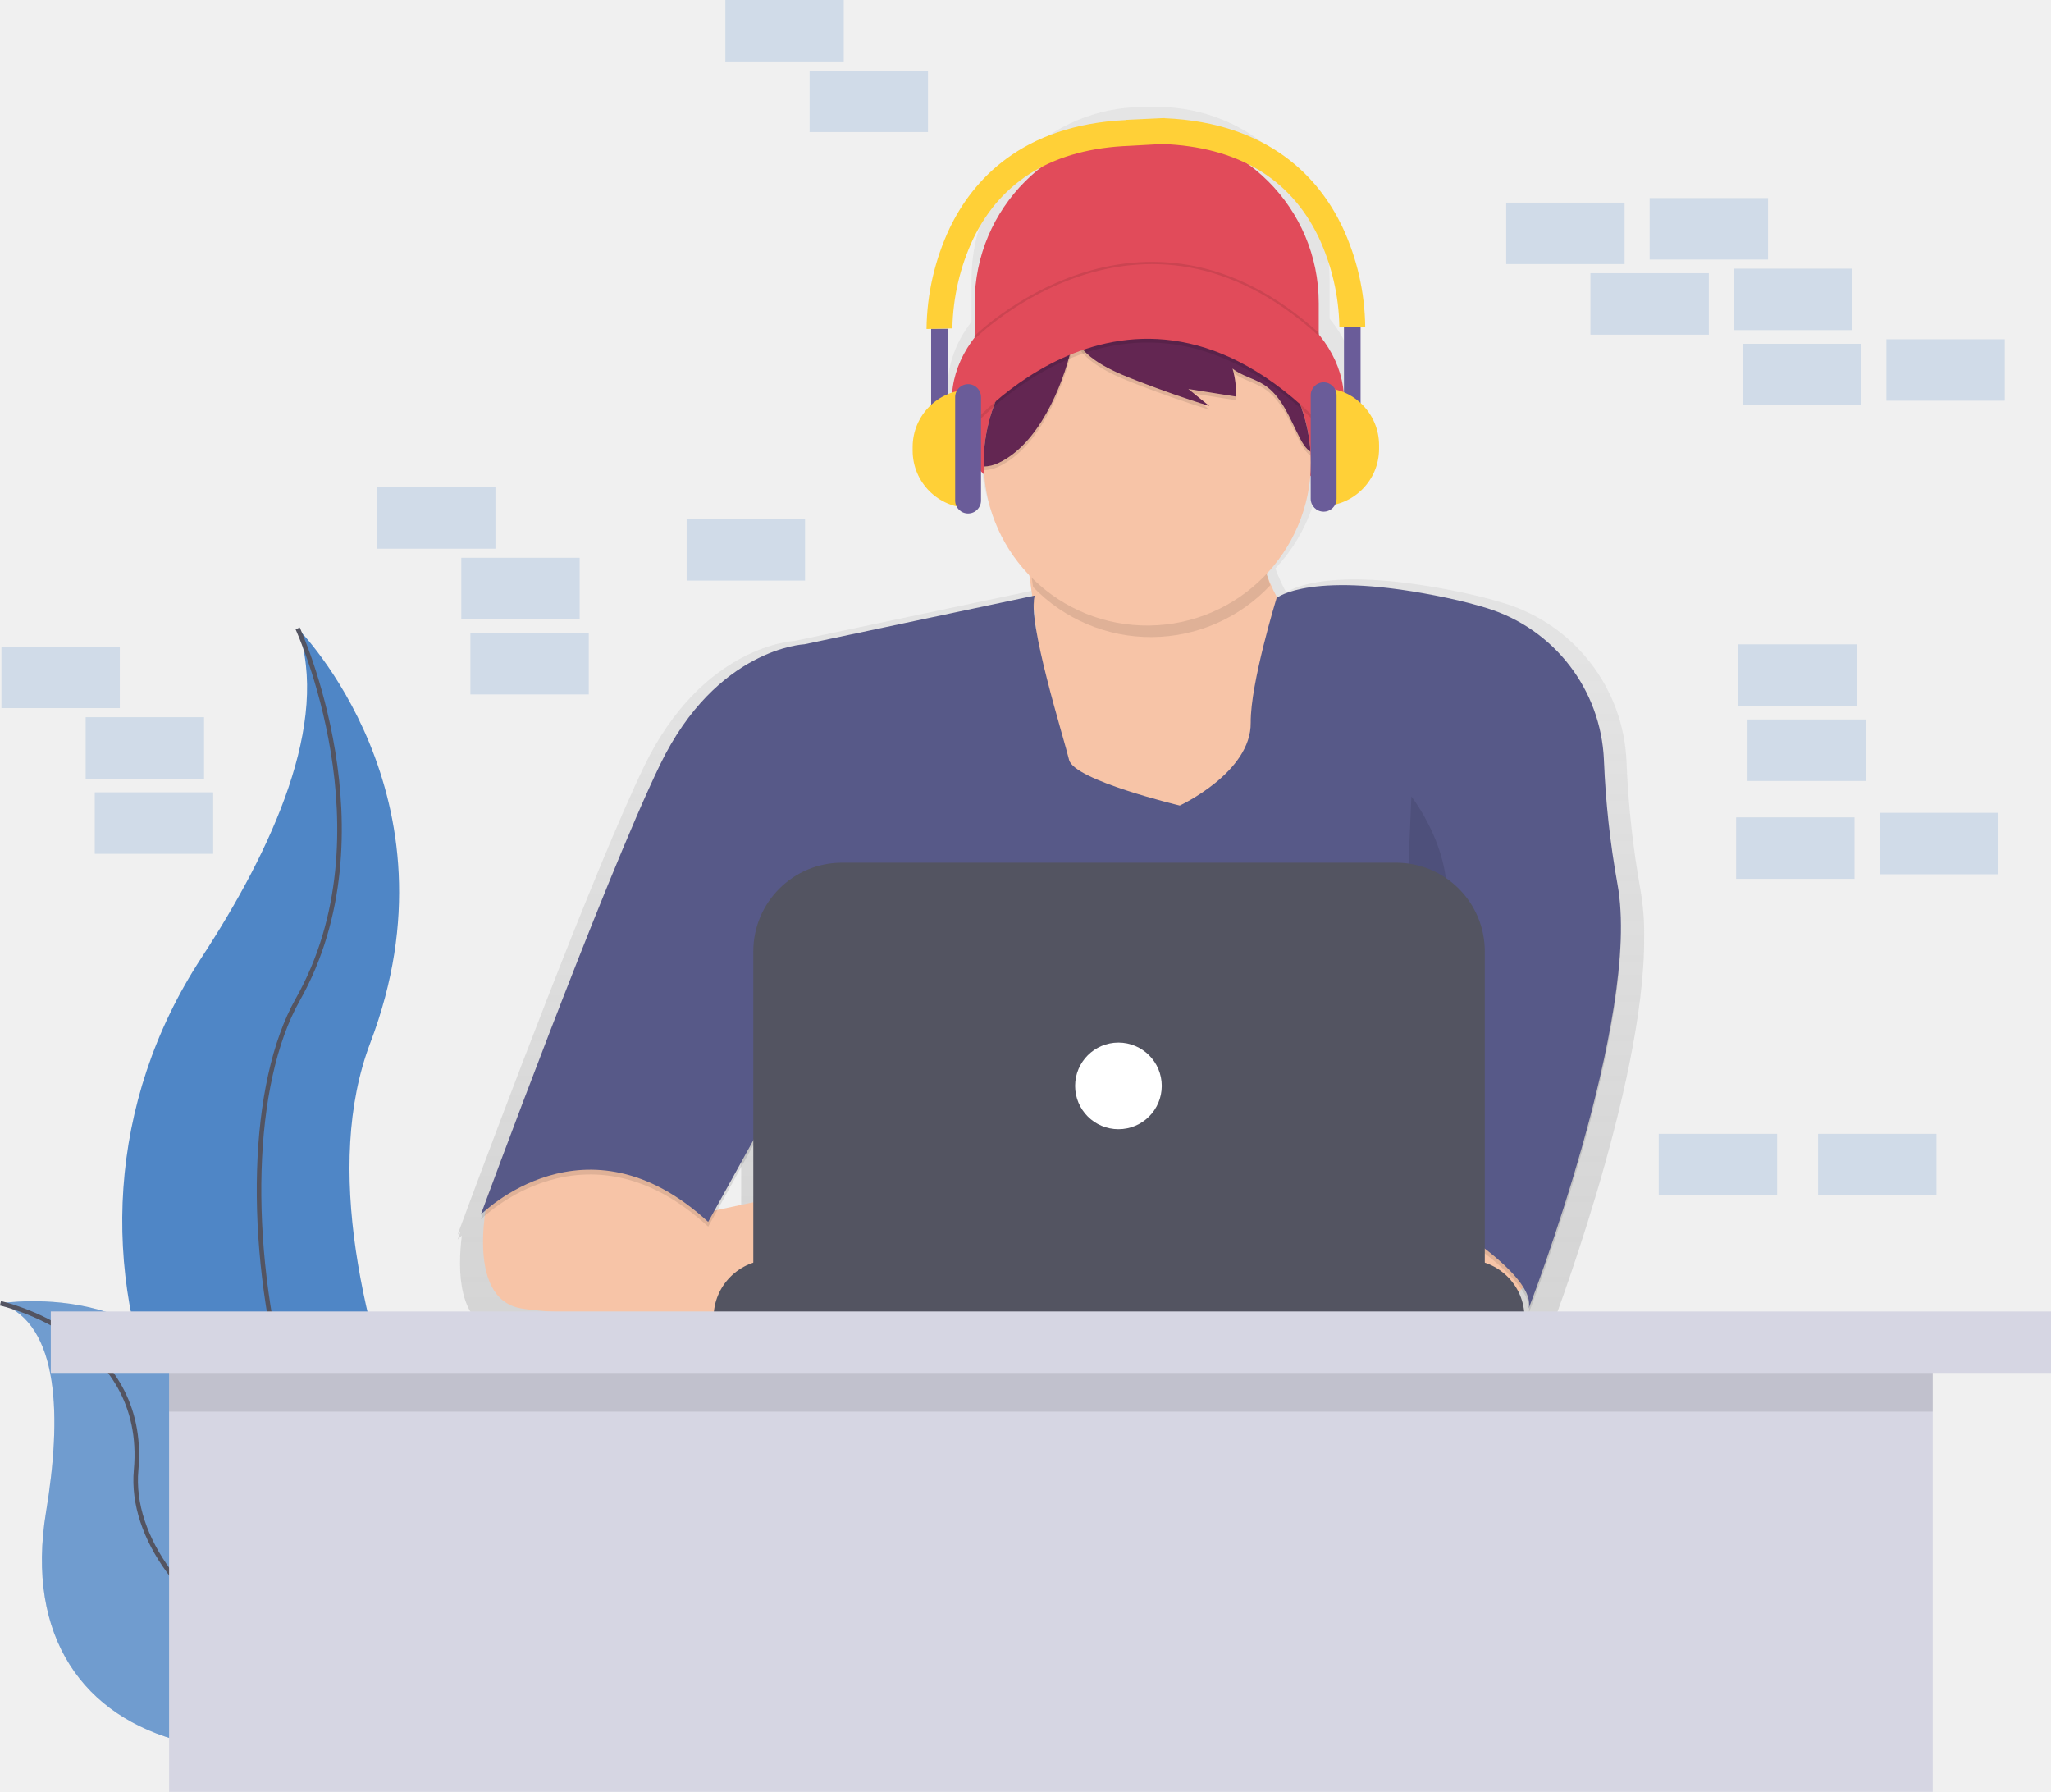
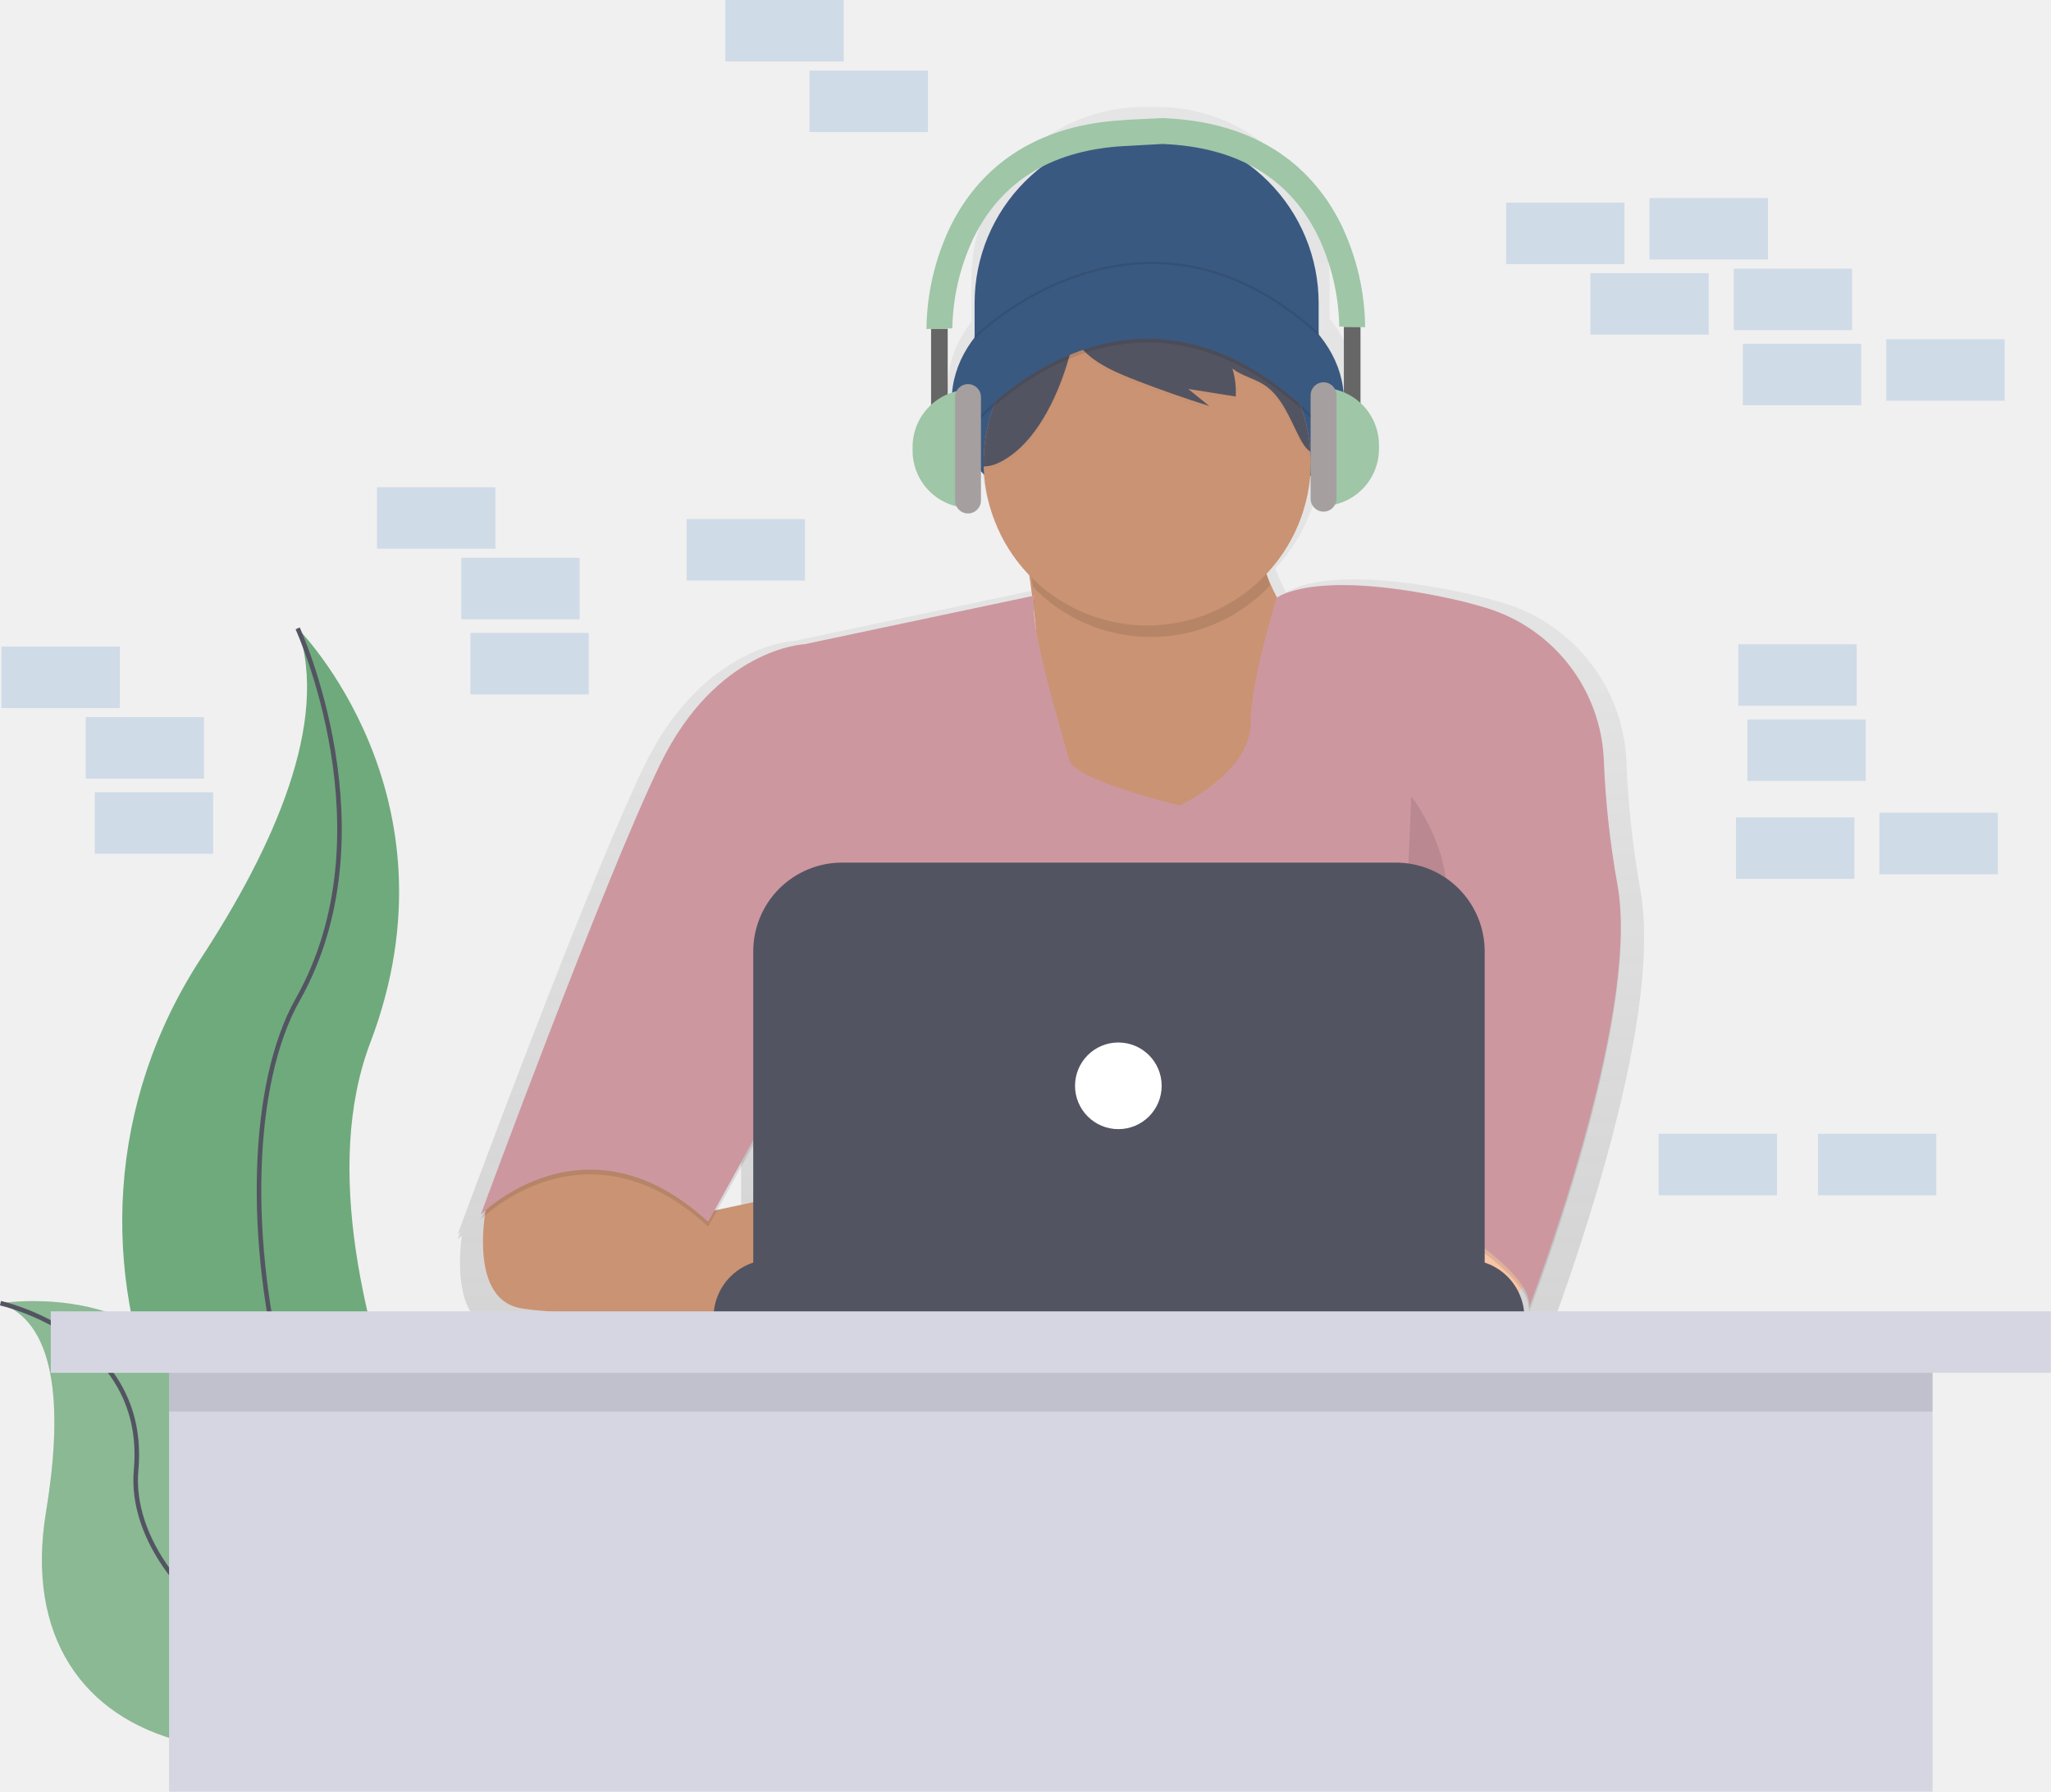
- <svg xmlns="http://www.w3.org/2000/svg" id="6088ba52-b752-42bb-ac91-0a74df332082" data-name="Layer 1" width="900.94" height="787" viewBox="0 0 900.94 787">
+ <svg xmlns="http://www.w3.org/2000/svg" width="901" height="787" viewBox="0 0 901 787" fill="none">
+   <g clip-path="url(#clip0)">
+     <path opacity="0.2" d="M815.63 283H763.63V310H815.63V283Z" fill="#4F86C6" />
+     <path opacity="0.2" d="M819.63 316H767.63V343H819.63V316Z" fill="#4F86C6" />
+     <path opacity="0.2" d="M776.63 87H724.63V114H776.63V87Z" fill="#4F86C6" />
+     <path opacity="0.2" d="M813.63 118H761.63V145H813.63V118Z" fill="#4F86C6" />
+     <path opacity="0.2" d="M713.63 89H661.63V116H713.63V89Z" fill="#4F86C6" />
+     <path opacity="0.2" d="M880.63 149H828.63V176H880.63V149Z" fill="#4F86C6" />
+     <path opacity="0.2" d="M817.63 151H765.63V178H817.63V151Z" fill="#4F86C6" />
+     <path opacity="0.2" d="M750.63 120H698.63V147H750.63V120Z" fill="#4F86C6" />
+     <path opacity="0.2" d="M877.63 357H825.63V384H877.63V357Z" fill="#4F86C6" />
+     <path opacity="0.2" d="M814.63 359H762.63V386H814.63V359Z" fill="#4F86C6" />
+     <path d="M130.75 276C130.75 276 204.04 349.29 162.67 458C121.3 566.71 233.58 747.64 233.58 747.64C233.58 747.64 232.38 747.46 230.15 747.07C79.63 720.5 4.84 548.35 88.58 420.5C119.66 372.91 145.2 317.14 130.75 276Z" fill="#6FAA7C" />
+     <path d="M130.75 276C130.75 276 172.12 365.84 130.75 439.12C89.38 512.4 123.66 718.12 233.59 747.64" stroke="#535461" stroke-width="2" stroke-miterlimit="10" />
+     <path d="M0.21 572.42C0.21 572.42 83.84 559.1 91.46 634.05C99.08 709 252.28 719.39 252.28 719.39C252.28 719.39 251.28 720.07 249.41 721.3C122.92 804.3 2.01 774.19 20.24 663.94C27.01 622.95 26.45 581.78 0.21 572.42Z" fill="#6FAA7C" />
+     <path opacity="0.2" d="M0.21 572.42C0.21 572.42 83.84 559.1 91.46 634.05C99.08 709 252.28 719.39 252.28 719.39C252.28 719.39 251.28 720.07 249.41 721.3C122.92 804.3 2.01 774.19 20.24 663.94C27.01 622.95 26.45 581.78 0.21 572.42Z" fill="#F5F5F5" />
+     <path d="M0.21 572.42C0.21 572.42 65.12 586.67 59.79 645.69C54.46 704.71 156.19 775.5 252.28 719.39" stroke="#535461" stroke-width="2" stroke-miterlimit="10" />
+     <path opacity="0.2" d="M52.63 284H0.63V311H52.63V284Z" fill="#4F86C6" />
+     <path opacity="0.2" d="M89.63 315H37.63V342H89.63V315Z" fill="#4F86C6" />
+     <path opacity="0.2" d="M370.63 0H318.63V27H370.63V0Z" fill="#4F86C6" />
+     <path opacity="0.2" d="M780.63 498H728.63V525H780.63V498Z" fill="#4F86C6" />
+     <path opacity="0.2" d="M93.63 348H41.63V375H93.63V348Z" fill="#4F86C6" />
+     <path opacity="0.2" d="M407.63 31H355.63V58H407.63V31Z" fill="#4F86C6" />
+     <path opacity="0.2" d="M217.63 214H165.63V241H217.63V214Z" fill="#4F86C6" />
+     <path opacity="0.2" d="M254.63 245H202.63V272H254.63V245Z" fill="#4F86C6" />
+     <path opacity="0.2" d="M353.63 228H301.63V255H353.63V228Z" fill="#4F86C6" />
+     <path opacity="0.2" d="M258.63 278H206.63V305H258.63V278Z" fill="#4F86C6" />
+     <path opacity="0.2" d="M850.63 498H798.63V525H850.63V498Z" fill="#4F86C6" />
+     <path d="M720.65 391.11C717.283 372.372 715.218 353.423 714.47 334.4C713.805 318.733 708.311 303.656 698.74 291.234C689.169 278.813 675.99 269.657 661.01 265.02C655.55 263.34 649.54 261.77 642.9 260.36C584.7 248 567.02 258.79 565.01 260.21C563.308 257.116 561.827 253.904 560.58 250.6C560.48 250.26 560.39 249.92 560.29 249.6C571.809 237.316 578.827 221.493 580.2 204.71C589.91 194.87 595.58 182.99 595.58 170.2C595.58 159.2 591.38 148.88 584.03 139.95V122.57C584.03 102.528 576.068 83.306 561.896 69.134C547.724 54.962 528.502 47 508.46 47H502.33C492.406 47 482.579 48.955 473.411 52.752C464.242 56.55 455.911 62.117 448.894 69.134C441.877 76.151 436.31 84.482 432.512 93.651C428.715 102.819 426.76 112.646 426.76 122.57V141.3C420.09 149.91 416.31 159.74 416.31 170.18C416.31 182.7 421.75 194.34 431.09 204.06C432.366 221.458 439.706 237.857 451.83 250.4C452.24 253.24 452.66 256.29 453.07 259.51L348.97 281.5C348.97 281.5 308.83 283.15 282.97 336.5C261.1 381.69 217.58 497.79 204.69 532.35C202.36 538.61 201.04 542.2 201.04 542.2C201.04 542.2 201.47 541.77 202.28 541.03L201.04 544.4C201.04 544.4 201.67 543.76 202.87 542.71C201.05 557.17 200.79 582 219.73 585.09C235.61 587.68 276.53 588.75 307.44 589.18H309.58C330.07 589.45 345.66 589.45 345.66 589.45V589.18H678.1V585.77C678.104 582.677 677.481 579.616 676.27 576.77L676.73 576.21C678.509 578.559 679.693 581.304 680.18 584.21C680.142 584.493 680.088 584.773 680.02 585.05L680.22 584.54C680.298 585.448 680.231 586.363 680.02 587.25C680.02 587.25 722.67 477.36 722.21 411.74C722.332 404.83 721.81 397.923 720.65 391.11V391.11ZM454.8 274.36C454.249 271.225 453.895 268.059 453.74 264.88C453.74 264.88 453.74 264.82 453.74 264.79C454.11 267.88 454.47 271.08 454.8 274.36ZM325.58 510.4V536.59L309.18 540.1L325.58 510.4Z" fill="url(#paint0_linear)" />
+     <path d="M503.71 57.57C523.752 57.57 542.974 65.532 557.146 79.704C571.318 93.876 579.28 113.097 579.28 133.14V165.38H428.14V133.14C428.14 113.097 436.102 93.876 450.274 79.704C464.446 65.532 483.668 57.57 503.71 57.57V57.57Z" fill="#3A5981" />
+     <path d="M504.24 235.14C551.814 235.14 590.38 208.639 590.38 175.95C590.38 143.26 551.814 116.76 504.24 116.76C456.666 116.76 418.1 143.26 418.1 175.95C418.1 208.639 456.666 235.14 504.24 235.14Z" fill="#3A5981" />
+     <path d="M449.02 233.29C449.02 233.29 467.02 327.36 449.02 352.73C431.02 378.1 504.02 388.14 504.02 388.14L579.58 360.66L590.15 293.01C590.15 293.01 544.15 267.11 553.68 214.79L449.02 233.29Z" fill="#CA9373" />
+     <path d="M672.04 550.39C672.04 550.39 676.8 571 650.9 574.7C635.607 576.95 620.055 576.764 604.82 574.15L599.11 522.38H659.36L672.04 550.39Z" fill="#F7C4A7" />
+     <path d="M214.7 524.01C214.7 524.01 203.26 570.5 229.16 574.7C255.06 578.9 350.16 578.93 350.16 578.93V523.93L307.1 533.13L266.68 494.37L214.7 524.01Z" fill="#CA9373" />
+     <path opacity="0.1" d="M454.58 263.68L353.37 285.08C353.37 285.08 314.79 286.67 289.95 337.93C265.11 389.19 211.2 535.59 211.2 535.59C211.2 535.59 257.2 489.08 311.09 538.76L347.03 473.76L339.1 576.82H617.58V528.19C617.58 528.19 675.71 559.37 671.49 576.81C671.49 576.81 721.24 448.63 710.49 390.38C707.254 372.372 705.269 354.162 704.55 335.88V335.88C703.915 320.823 698.636 306.331 689.436 294.394C680.237 282.457 667.569 273.66 653.17 269.21C647.93 267.6 642.17 266.09 635.77 264.74C576.05 252.06 560.77 264.74 560.77 264.74C560.77 264.74 549.2 302.38 549.41 319.44C549.67 341.37 518.23 355.91 518.23 355.91C518.23 355.91 471.72 344.81 469.61 335.83C467.5 326.85 450.86 274.25 454.58 263.68Z" fill="black" />
+     <path d="M454.58 261.57L353.37 282.97C353.37 282.97 314.79 284.56 289.95 335.82C265.11 387.08 211.19 533.5 211.19 533.5C211.19 533.5 257.19 486.99 311.08 536.67L347.02 471.67L339.09 574.7H617.58V526.08C617.58 526.08 675.71 557.26 671.49 574.7C671.49 574.7 721.24 446.52 710.49 388.27C707.254 370.262 705.269 352.052 704.55 333.77C703.915 318.713 698.636 304.221 689.436 292.284C680.237 280.347 667.569 271.55 653.17 267.1C647.93 265.49 642.17 263.98 635.77 262.63C576.05 249.95 560.77 262.63 560.77 262.63C560.77 262.63 549.2 300.27 549.41 317.33C549.67 339.26 518.23 353.8 518.23 353.8C518.23 353.8 471.72 342.7 469.61 333.72C467.5 324.74 450.86 272.14 454.58 261.57Z" fill="#CD97A0" />
+     <path opacity="0.1" d="M558 257.08C553.749 245.044 552.796 232.089 555.24 219.56L450.58 238.05C450.58 238.05 452.09 245.96 453.8 257.81C460.562 264.827 468.681 270.395 477.663 274.176C486.645 277.957 496.302 279.872 506.047 279.803C515.792 279.735 525.421 277.685 534.349 273.779C543.277 269.873 551.317 264.191 557.98 257.08H558Z" fill="black" />
+     <path d="M575.85 203.17C575.768 222.029 568.278 240.1 554.994 253.486C541.711 266.873 523.698 274.503 504.841 274.732C485.983 274.96 467.791 267.768 454.188 254.707C440.584 241.645 432.659 223.761 432.12 204.91C432.12 204.33 432.12 203.75 432.12 203.17C432.117 189.712 435.891 176.523 443.014 165.104C450.137 153.686 460.322 144.496 472.41 138.58C474.563 137.527 476.777 136.58 479.05 135.74C490.874 131.393 503.627 130.208 516.05 132.3V132.3C531.971 135.011 546.513 143.009 557.329 155.002C568.145 166.996 574.603 182.284 575.66 198.4C575.787 199.98 575.85 201.57 575.85 203.17Z" fill="#CA9373" />
+     <g opacity="0.1">
+       <path opacity="0.1" d="M478.94 137.43L479.04 137.37C476.767 138.21 474.553 139.157 472.4 140.21C460.312 146.126 450.127 155.316 443.004 166.735C435.881 178.153 432.107 191.342 432.11 204.8C432.11 205.38 432.11 205.96 432.11 206.54C434.345 206.48 436.542 205.952 438.56 204.99C456.08 196.81 466.56 171.79 470.72 154.34C472.22 148.09 473.63 141.05 478.94 137.43Z" fill="black" />
+       <path opacity="0.1" d="M533.95 139.44C528.261 136.827 522.253 134.974 516.08 133.93C521.142 135.095 525.663 137.935 528.91 141.99C530.501 144.154 531.821 146.505 532.84 148.99C523.275 144.808 512.915 142.754 502.478 142.969C492.04 143.185 481.774 145.666 472.39 150.24C476.9 160.13 490.89 165.52 500.23 169.13C510.457 173.077 520.79 176.687 531.23 179.96L521.99 172.46L542.86 175.78C543.085 171.627 542.591 167.466 541.4 163.48C545.4 166.7 550.7 167.78 555.04 170.48C563.17 175.61 566.56 185.48 570.99 194.03C572.16 196.29 573.54 198.6 575.65 200.03C574.797 187.112 570.472 174.665 563.133 164C555.793 153.336 545.711 144.851 533.95 139.44V139.44Z" fill="black" />
+     </g>
+     <path d="M478.94 135.8L479.04 135.74C476.767 136.58 474.553 137.527 472.4 138.58C460.312 144.496 450.127 153.686 443.004 165.105C435.881 176.523 432.107 189.712 432.11 203.17C432.11 203.75 432.11 204.33 432.11 204.91C434.345 204.85 436.542 204.322 438.56 203.36C456.08 195.18 466.56 170.16 470.72 152.71C472.22 146.5 473.63 139.43 478.94 135.8Z" fill="#535461" />
+     <path d="M533.95 137.82C528.261 135.207 522.253 133.354 516.08 132.31C521.142 133.475 525.663 136.315 528.91 140.37C530.501 142.534 531.821 144.885 532.84 147.37C523.275 143.188 512.915 141.133 502.478 141.349C492.04 141.565 481.774 144.046 472.39 148.62C476.9 158.51 490.89 163.9 500.23 167.51C510.457 171.457 520.79 175.067 531.23 178.34L521.99 170.84L542.86 174.16C543.085 170.007 542.591 165.846 541.4 161.86C545.4 165.08 550.7 166.16 555.04 168.86C563.17 173.99 566.56 183.86 570.99 192.41C572.16 194.67 573.54 196.98 575.65 198.41C574.797 185.492 570.472 173.044 563.133 162.38C555.793 151.716 545.711 143.231 533.95 137.82V137.82Z" fill="#535461" />
+     <path opacity="0.1" d="M423.91 191.32C423.91 191.32 497.91 99.32 583.52 191.32L576.12 170.71C576.12 170.71 535.95 112.05 507.42 124.71C478.89 137.37 450.87 146.38 450.87 146.38L423.91 191.32Z" fill="black" />
+     <path d="M423.91 189.69C423.91 189.69 497.91 97.69 583.52 189.69L576.12 169.08C576.12 169.08 535.95 110.42 507.42 123.08C478.89 135.74 450.87 144.75 450.87 144.75L423.91 189.69Z" fill="#3A5981" />
+     <path opacity="0.1" d="M363.13 387.88C363.13 387.88 347.28 430.16 369.47 468.21C391.66 506.26 349.92 522.12 349.92 522.12" fill="black" />
+     <path opacity="0.1" d="M619.98 349.83C619.98 349.83 647.46 384.71 629.49 415.89C611.52 447.07 612.58 522.12 612.58 522.12" fill="black" />
+     <path d="M338.82 553.3H644.29C651.019 553.3 657.472 555.973 662.229 560.731C666.987 565.489 669.66 571.942 669.66 578.67V578.67H313.46C313.46 571.943 316.132 565.492 320.887 560.734C325.643 555.977 332.093 553.303 338.82 553.3V553.3Z" fill="#535461" />
+     <path d="M369.9 378.89H613.22C618.342 378.89 623.413 379.899 628.145 381.859C632.876 383.819 637.176 386.691 640.797 390.313C644.419 393.934 647.291 398.234 649.251 402.965C651.211 407.697 652.22 412.769 652.22 417.89V559.11H330.9V417.89C330.9 407.547 335.009 397.627 342.323 390.313C349.637 382.999 359.557 378.89 369.9 378.89V378.89Z" fill="#535461" />
+     <path d="M491.29 495.96C501.8 495.96 510.32 487.44 510.32 476.93C510.32 466.42 501.8 457.9 491.29 457.9C480.78 457.9 472.26 466.42 472.26 476.93C472.26 487.44 480.78 495.96 491.29 495.96Z" fill="white" />
+     <path opacity="0.1" d="M428.14 148.2C428.14 148.2 500.86 75.52 579.29 146.87" stroke="black" stroke-miterlimit="10" />
+     <path d="M597.66 143.57H590.36V184.96H597.66V143.57Z" fill="#666666" />
+     <path d="M580.62 170.35C587.293 170.35 593.692 173.001 598.411 177.719C603.129 182.438 605.78 188.837 605.78 195.51V197.13C605.78 203.803 603.129 210.202 598.411 214.921C593.692 219.639 587.293 222.29 580.62 222.29V222.29V170.35Z" fill="#9EC6A7" />
+     <path d="M587.11 173.6C587.11 170.463 584.567 167.92 581.43 167.92C578.293 167.92 575.75 170.463 575.75 173.6V219.05C575.75 222.187 578.293 224.73 581.43 224.73C584.567 224.73 587.11 222.187 587.11 219.05V173.6Z" fill="#A59F9F" />
+     <path d="M409.02 185.77H416.32V144.38H409.02V185.77Z" fill="#666666" />
+     <path d="M426.06 223.1C419.387 223.1 412.988 220.449 408.269 215.731C403.551 211.012 400.9 204.613 400.9 197.94V196.32C400.9 193.016 401.551 189.744 402.815 186.692C404.08 183.639 405.933 180.866 408.269 178.529C410.606 176.193 413.379 174.34 416.432 173.075C419.484 171.811 422.756 171.16 426.06 171.16V171.16V223.1Z" fill="#9EC6A7" />
+     <path d="M419.57 219.85C419.57 222.987 422.113 225.53 425.25 225.53C428.387 225.53 430.93 222.987 430.93 219.85V174.4C430.93 171.263 428.387 168.72 425.25 168.72C422.113 168.72 419.57 171.263 419.57 174.4V219.85Z" fill="#A59F9F" />
+     <path d="M589.5 99.33C579.61 78.77 558.07 53.91 511.64 51.92V51.86H511.08L494.63 52.64V52.72C448.51 54.84 427.07 79.61 417.21 100.1C410.643 113.99 407.157 129.136 406.99 144.5L412.67 144.36L418.35 144.23C418.595 130.552 421.741 117.082 427.58 104.71C440.1 78.99 463.14 65.32 496.05 64.05L510.6 63.24C543.53 64.5 566.58 78.19 579.09 103.9C584.939 116.276 588.091 129.754 588.34 143.44L594.02 143.57L599.7 143.71C599.537 128.355 596.057 113.216 589.5 99.33V99.33Z" fill="#9EC6A7" />
+     <path d="M848.99 579H74.28V787H848.99V579Z" fill="#D6D6E3" />
+     <path opacity="0.1" d="M848.99 593H74.28V620H848.99V593Z" fill="black" />
+     <path d="M900.94 576H22.31V603H900.94V576Z" fill="#D6D6E3" />
+   </g>
  <defs>
-     <linearGradient id="33dd52eb-d837-4874-aadb-63a17bd6edfc" x1="611.05" y1="646" x2="611.05" y2="103.5" gradientUnits="userSpaceOnUse">
-       <stop offset="0" stop-color="gray" stop-opacity="0.25" />
-       <stop offset="0.54" stop-color="gray" stop-opacity="0.12" />
-       <stop offset="1" stop-color="gray" stop-opacity="0.1" />
+     <linearGradient id="paint0_linear" x1="461.63" y1="589.5" x2="461.63" y2="47" gradientUnits="userSpaceOnUse">
+       <stop stop-color="#808080" stop-opacity="0.25" />
+       <stop offset="0.54" stop-color="#808080" stop-opacity="0.12" />
+       <stop offset="1" stop-color="#808080" stop-opacity="0.1" />
    </linearGradient>
+     <clipPath id="clip0">
+       <rect width="900.94" height="787" fill="white" />
+     </clipPath>
  </defs>
-   <rect x="763.63" y="283" width="52" height="27" fill="#4f86c6" opacity="0.2" />
-   <rect x="767.63" y="316" width="52" height="27" fill="#4f86c6" opacity="0.2" />
-   <rect x="724.63" y="87" width="52" height="27" fill="#4f86c6" opacity="0.2" />
-   <rect x="761.63" y="118" width="52" height="27" fill="#4f86c6" opacity="0.2" />
-   <rect x="661.63" y="89" width="52" height="27" fill="#4f86c6" opacity="0.2" />
-   <rect x="828.63" y="149" width="52" height="27" fill="#4f86c6" opacity="0.2" />
-   <rect x="765.63" y="151" width="52" height="27" fill="#4f86c6" opacity="0.2" />
-   <rect x="698.63" y="120" width="52" height="27" fill="#4f86c6" opacity="0.2" />
-   <rect x="825.63" y="357" width="52" height="27" fill="#4f86c6" opacity="0.2" />
-   <rect x="762.63" y="359" width="52" height="27" fill="#4f86c6" opacity="0.2" />
-   <path d="M280.17,332.5s73.29,73.29,31.92,182S383,804.14,383,804.14s-1.2-.18-3.43-.57C229.05,777,154.26,604.85,238,477,269.08,429.41,294.62,373.64,280.17,332.5Z" transform="translate(-149.42 -56.5)" fill="#4f86c6" />
-   <path d="M280.17,332.5s41.37,89.84,0,163.12-7.09,279,102.84,308.52" transform="translate(-149.42 -56.5)" fill="none" stroke="#535461" stroke-miterlimit="10" stroke-width="2" />
-   <path d="M149.63,628.92s83.63-13.32,91.25,61.63S401.7,775.89,401.7,775.89s-1,.68-2.87,1.91c-126.49,83-247.4,52.89-229.17-57.36C176.43,679.45,175.87,638.28,149.63,628.92Z" transform="translate(-149.42 -56.5)" fill="#4f86c6" />
-   <path d="M149.63,628.92s83.63-13.32,91.25,61.63S401.7,775.89,401.7,775.89s-1,.68-2.87,1.91c-126.49,83-247.4,52.89-229.17-57.36C176.43,679.45,175.87,638.28,149.63,628.92Z" transform="translate(-149.42 -56.5)" fill="#f5f5f5" opacity="0.2" />
-   <path d="M149.63,628.92s64.91,14.25,59.58,73.27S305.61,832,401.7,775.89" transform="translate(-149.42 -56.5)" fill="none" stroke="#535461" stroke-miterlimit="10" stroke-width="2" />
-   <rect x="0.63" y="284" width="52" height="27" fill="#4f86c6" opacity="0.2" />
-   <rect x="37.63" y="315" width="52" height="27" fill="#4f86c6" opacity="0.2" />
-   <rect x="318.63" width="52" height="27" fill="#4f86c6" opacity="0.2" />
-   <rect x="728.63" y="498" width="52" height="27" fill="#4f86c6" opacity="0.2" />
-   <rect x="41.63" y="348" width="52" height="27" fill="#4f86c6" opacity="0.2" />
-   <rect x="355.63" y="31" width="52" height="27" fill="#4f86c6" opacity="0.2" />
-   <rect x="165.63" y="214" width="52" height="27" fill="#4f86c6" opacity="0.2" />
-   <rect x="202.63" y="245" width="52" height="27" fill="#4f86c6" opacity="0.2" />
-   <rect x="301.63" y="228" width="52" height="27" fill="#4f86c6" opacity="0.2" />
-   <rect x="206.63" y="278" width="52" height="27" fill="#4f86c6" opacity="0.2" />
-   <rect x="798.63" y="498" width="52" height="27" fill="#4f86c6" opacity="0.2" />
-   <path d="M870.07,447.61a412.25,412.25,0,0,1-6.18-56.71h0a76,76,0,0,0-53.46-69.38c-5.46-1.68-11.47-3.25-18.11-4.66-58.2-12.36-75.88-1.57-77.89-.15A74.63,74.63,0,0,1,710,307.1c-.1-.34-.19-.68-.29-1a74.51,74.51,0,0,0,19.91-44.89c9.71-9.84,15.38-21.72,15.38-34.51,0-11-4.2-21.32-11.55-30.25V179.07a75.57,75.57,0,0,0-75.57-75.57h-6.13a75.57,75.57,0,0,0-75.57,75.57v18.73c-6.67,8.61-10.45,18.44-10.45,28.88,0,12.52,5.44,24.16,14.78,33.88a74.52,74.52,0,0,0,20.74,46.34c.41,2.84.83,5.89,1.24,9.11L498.39,338s-40.14,1.65-66,55C410.52,438.19,367,554.29,354.11,588.85h0c-2.33,6.26-3.65,9.85-3.65,9.85s.43-.43,1.24-1.17l-1.24,3.37s.63-.64,1.83-1.69c-1.82,14.46-2.08,39.29,16.86,42.38,15.88,2.59,56.8,3.66,87.71,4.09v0H459c20.49.27,36.08.27,36.08.27v-.27H827.52v-3.41a22.91,22.91,0,0,0-1.83-9l.46-.56a18.25,18.25,0,0,1,3.45,8,8,8,0,0,1-.16.84l.2-.51a8.56,8.56,0,0,1-.2,2.71s42.65-109.89,42.19-175.51A111.17,111.17,0,0,0,870.07,447.61ZM604.22,330.86a76.25,76.25,0,0,1-1.06-9.48s0-.06,0-.09C603.53,324.38,603.89,327.58,604.22,330.86ZM475,566.9v26.19L458.6,596.6Z" transform="translate(-149.42 -56.5)" fill="url(#33dd52eb-d837-4874-aadb-63a17bd6edfc)" />
-   <path d="M503.71,57.57h0a75.57,75.57,0,0,1,75.57,75.57v32.24a0,0,0,0,1,0,0H428.14a0,0,0,0,1,0,0V133.14A75.57,75.57,0,0,1,503.71,57.57Z" fill="#e14b5a" />
-   <ellipse cx="504.24" cy="175.95" rx="86.14" ry="59.19" fill="#e14b5a" />
-   <path d="M598.44,289.79s18,94.07,0,119.44,55,35.41,55,35.41L729,417.16l10.57-67.65s-46-25.9-36.47-78.22Z" transform="translate(-149.42 -56.5)" fill="#f7c4a7" />
-   <path d="M821.46,606.89s4.76,20.61-21.14,24.31a146.45,146.45,0,0,1-46.08-.55l-5.71-51.77h60.25Z" transform="translate(-149.42 -56.5)" fill="#f7c4a7" />
-   <path d="M364.12,580.51S352.68,627,378.58,631.2s121,4.23,121,4.23v-55l-43.06,9.2L416.1,550.87Z" transform="translate(-149.42 -56.5)" fill="#f7c4a7" />
-   <path d="M604,320.18l-101.21,21.4s-38.58,1.59-63.42,52.85-78.75,197.66-78.75,197.66,46-46.51,99.89,3.17l35.94-65-7.93,103.06H767V584.69s58.13,31.18,53.91,48.62c0,0,49.75-128.18,39-186.43a396.18,396.18,0,0,1-5.94-54.5h0a73,73,0,0,0-51.38-66.67c-5.24-1.61-11-3.12-17.4-4.47-59.72-12.68-75,0-75,0s-11.57,37.64-11.36,54.7c.26,21.93-31.18,36.47-31.18,36.47s-46.51-11.1-48.62-20.08S600.28,330.75,604,320.18Z" transform="translate(-149.42 -56.5)" opacity="0.1" />
-   <path d="M604,318.07l-101.21,21.4s-38.58,1.59-63.42,52.85S360.61,590,360.61,590s46-46.51,99.89,3.17l35.94-65L488.51,631.2H767V582.58s58.13,31.18,53.91,48.62c0,0,49.75-128.18,39-186.43a396.18,396.18,0,0,1-5.94-54.5h0a73,73,0,0,0-51.38-66.67c-5.24-1.61-11-3.12-17.4-4.47-59.72-12.68-75,0-75,0s-11.57,37.64-11.36,54.7c.26,21.93-31.18,36.47-31.18,36.47s-46.51-11.1-48.62-20.08S600.28,328.64,604,318.07Z" transform="translate(-149.42 -56.5)" fill="#575988" />
-   <path d="M707.42,313.58a71.53,71.53,0,0,1-2.76-37.52L600,294.55s1.51,7.91,3.22,19.76a71.86,71.86,0,0,0,104.18-.73Z" transform="translate(-149.42 -56.5)" opacity="0.1" />
-   <path d="M725.27,259.67a71.88,71.88,0,0,1-143.73,1.74c0-.58,0-1.16,0-1.74a71.89,71.89,0,0,1,40.29-64.59q3.23-1.58,6.64-2.84a72.39,72.39,0,0,1,37-3.44h0a71.82,71.82,0,0,1,59.61,66.1Q725.27,257.27,725.27,259.67Z" transform="translate(-149.42 -56.5)" fill="#f7c4a7" />
-   <g opacity="0.1">
-     <path d="M628.36,193.93l.1-.06q-3.41,1.26-6.64,2.84a71.89,71.89,0,0,0-40.29,64.59c0,.58,0,1.16,0,1.74a16,16,0,0,0,6.45-1.55c17.52-8.18,28-33.2,32.16-50.65C621.64,204.59,623.05,197.55,628.36,193.93Z" transform="translate(-149.42 -56.5)" />
-     <path d="M683.37,195.94a71.28,71.28,0,0,0-17.87-5.51,23.06,23.06,0,0,1,12.83,8.06,32.86,32.86,0,0,1,3.93,7,72.07,72.07,0,0,0-60.45,1.25c4.51,9.89,18.5,15.28,27.84,18.89q15.34,5.92,31,10.83l-9.24-7.5,20.87,3.32a36.15,36.15,0,0,0-1.46-12.3c4,3.22,9.3,4.3,13.64,7,8.13,5.13,11.52,15,15.95,23.55,1.17,2.26,2.55,4.57,4.66,6A71.91,71.91,0,0,0,683.37,195.94Z" transform="translate(-149.42 -56.5)" />
-   </g>
-   <path d="M628.36,192.3l.1-.06q-3.41,1.26-6.64,2.84a71.89,71.89,0,0,0-40.29,64.59c0,.58,0,1.16,0,1.74a16,16,0,0,0,6.45-1.55c17.52-8.18,28-33.2,32.16-50.65C621.64,203,623.05,195.93,628.36,192.3Z" transform="translate(-149.42 -56.5)" fill="#632652" />
-   <path d="M683.37,194.32a71.28,71.28,0,0,0-17.87-5.51,23.06,23.06,0,0,1,12.83,8.06,32.86,32.86,0,0,1,3.93,7,72.07,72.07,0,0,0-60.45,1.25c4.51,9.89,18.5,15.28,27.84,18.89q15.34,5.92,31,10.83l-9.24-7.5,20.87,3.32a36.15,36.15,0,0,0-1.46-12.3c4,3.22,9.3,4.3,13.64,7,8.13,5.13,11.52,15,15.95,23.55,1.17,2.26,2.55,4.57,4.66,6A71.91,71.91,0,0,0,683.37,194.32Z" transform="translate(-149.42 -56.5)" fill="#632652" />
-   <path d="M573.33,247.82s74-92,159.61,0l-7.4-20.61s-40.17-58.66-68.7-46-56.55,21.67-56.55,21.67Z" transform="translate(-149.42 -56.5)" opacity="0.1" />
-   <path d="M573.33,246.19s74-92,159.61,0l-7.4-20.61s-40.17-58.66-68.7-46-56.55,21.67-56.55,21.67Z" transform="translate(-149.42 -56.5)" fill="#e14b5a" />
-   <path d="M512.55,444.38s-15.85,42.28,6.34,80.33-19.55,53.91-19.55,53.91" transform="translate(-149.42 -56.5)" opacity="0.1" />
-   <path d="M769.4,406.33s27.48,34.88,9.51,66.06S762,578.62,762,578.62" transform="translate(-149.42 -56.5)" opacity="0.1" />
-   <path d="M338.82,553.3H644.29a25.37,25.37,0,0,1,25.37,25.37v0a0,0,0,0,1,0,0H313.46a0,0,0,0,1,0,0v0A25.37,25.37,0,0,1,338.82,553.3Z" fill="#535461" />
-   <path d="M369.9,378.89H613.22a39,39,0,0,1,39,39V559.11a0,0,0,0,1,0,0H330.9a0,0,0,0,1,0,0V417.89A39,39,0,0,1,369.9,378.89Z" fill="#535461" />
-   <circle cx="491.29" cy="476.93" r="19.03" fill="#fff" />
-   <path d="M577.56,204.7s72.72-72.68,151.15-1.33" transform="translate(-149.42 -56.5)" fill="none" stroke="#000" stroke-miterlimit="10" opacity="0.1" />
-   <rect x="590.36" y="143.57" width="7.3" height="41.39" fill="#6a5c99" />
-   <path d="M580.62,170.35h0a25.16,25.16,0,0,1,25.16,25.16v1.62a25.16,25.16,0,0,1-25.16,25.16h0a0,0,0,0,1,0,0V170.35a0,0,0,0,1,0,0Z" fill="#ffd037" />
-   <rect x="575.75" y="167.92" width="11.36" height="56.81" rx="5.68" ry="5.68" fill="#6a5c99" />
-   <rect x="558.44" y="200.88" width="7.3" height="41.39" transform="translate(974.76 386.65) rotate(-180)" fill="#6a5c99" />
-   <path d="M550.32,227.66h0a25.16,25.16,0,0,1,25.16,25.16v1.62a25.16,25.16,0,0,1-25.16,25.16h0a0,0,0,0,1,0,0V227.66A0,0,0,0,1,550.32,227.66Z" transform="translate(976.38 450.76) rotate(180)" fill="#ffd037" />
-   <rect x="568.99" y="225.23" width="11.36" height="56.81" rx="5.68" ry="5.68" transform="translate(999.92 450.76) rotate(-180)" fill="#6a5c99" />
-   <path d="M738.92,155.83c-9.89-20.56-31.43-45.42-77.86-47.41v-.06l-.56,0h0l-16.45.78v.08c-46.12,2.12-67.56,26.89-77.42,47.38A106.59,106.59,0,0,0,556.41,201l5.68-.14,5.68-.13A96.65,96.65,0,0,1,577,161.21c12.52-25.72,35.56-39.39,68.47-40.66h0l14.55-.81h0C692.95,121,716,134.69,728.51,160.4a96.65,96.65,0,0,1,9.25,39.54l5.68.13,5.68.14A106.59,106.59,0,0,0,738.92,155.83Z" transform="translate(-149.42 -56.5)" fill="#ffd037" />
-   <rect x="74.28" y="579" width="774.71" height="208" fill="#d6d6e3" />
-   <rect x="74.28" y="593" width="774.71" height="27" opacity="0.1" />
-   <rect x="22.31" y="576" width="878.63" height="27" fill="#d6d6e3" />
</svg>
